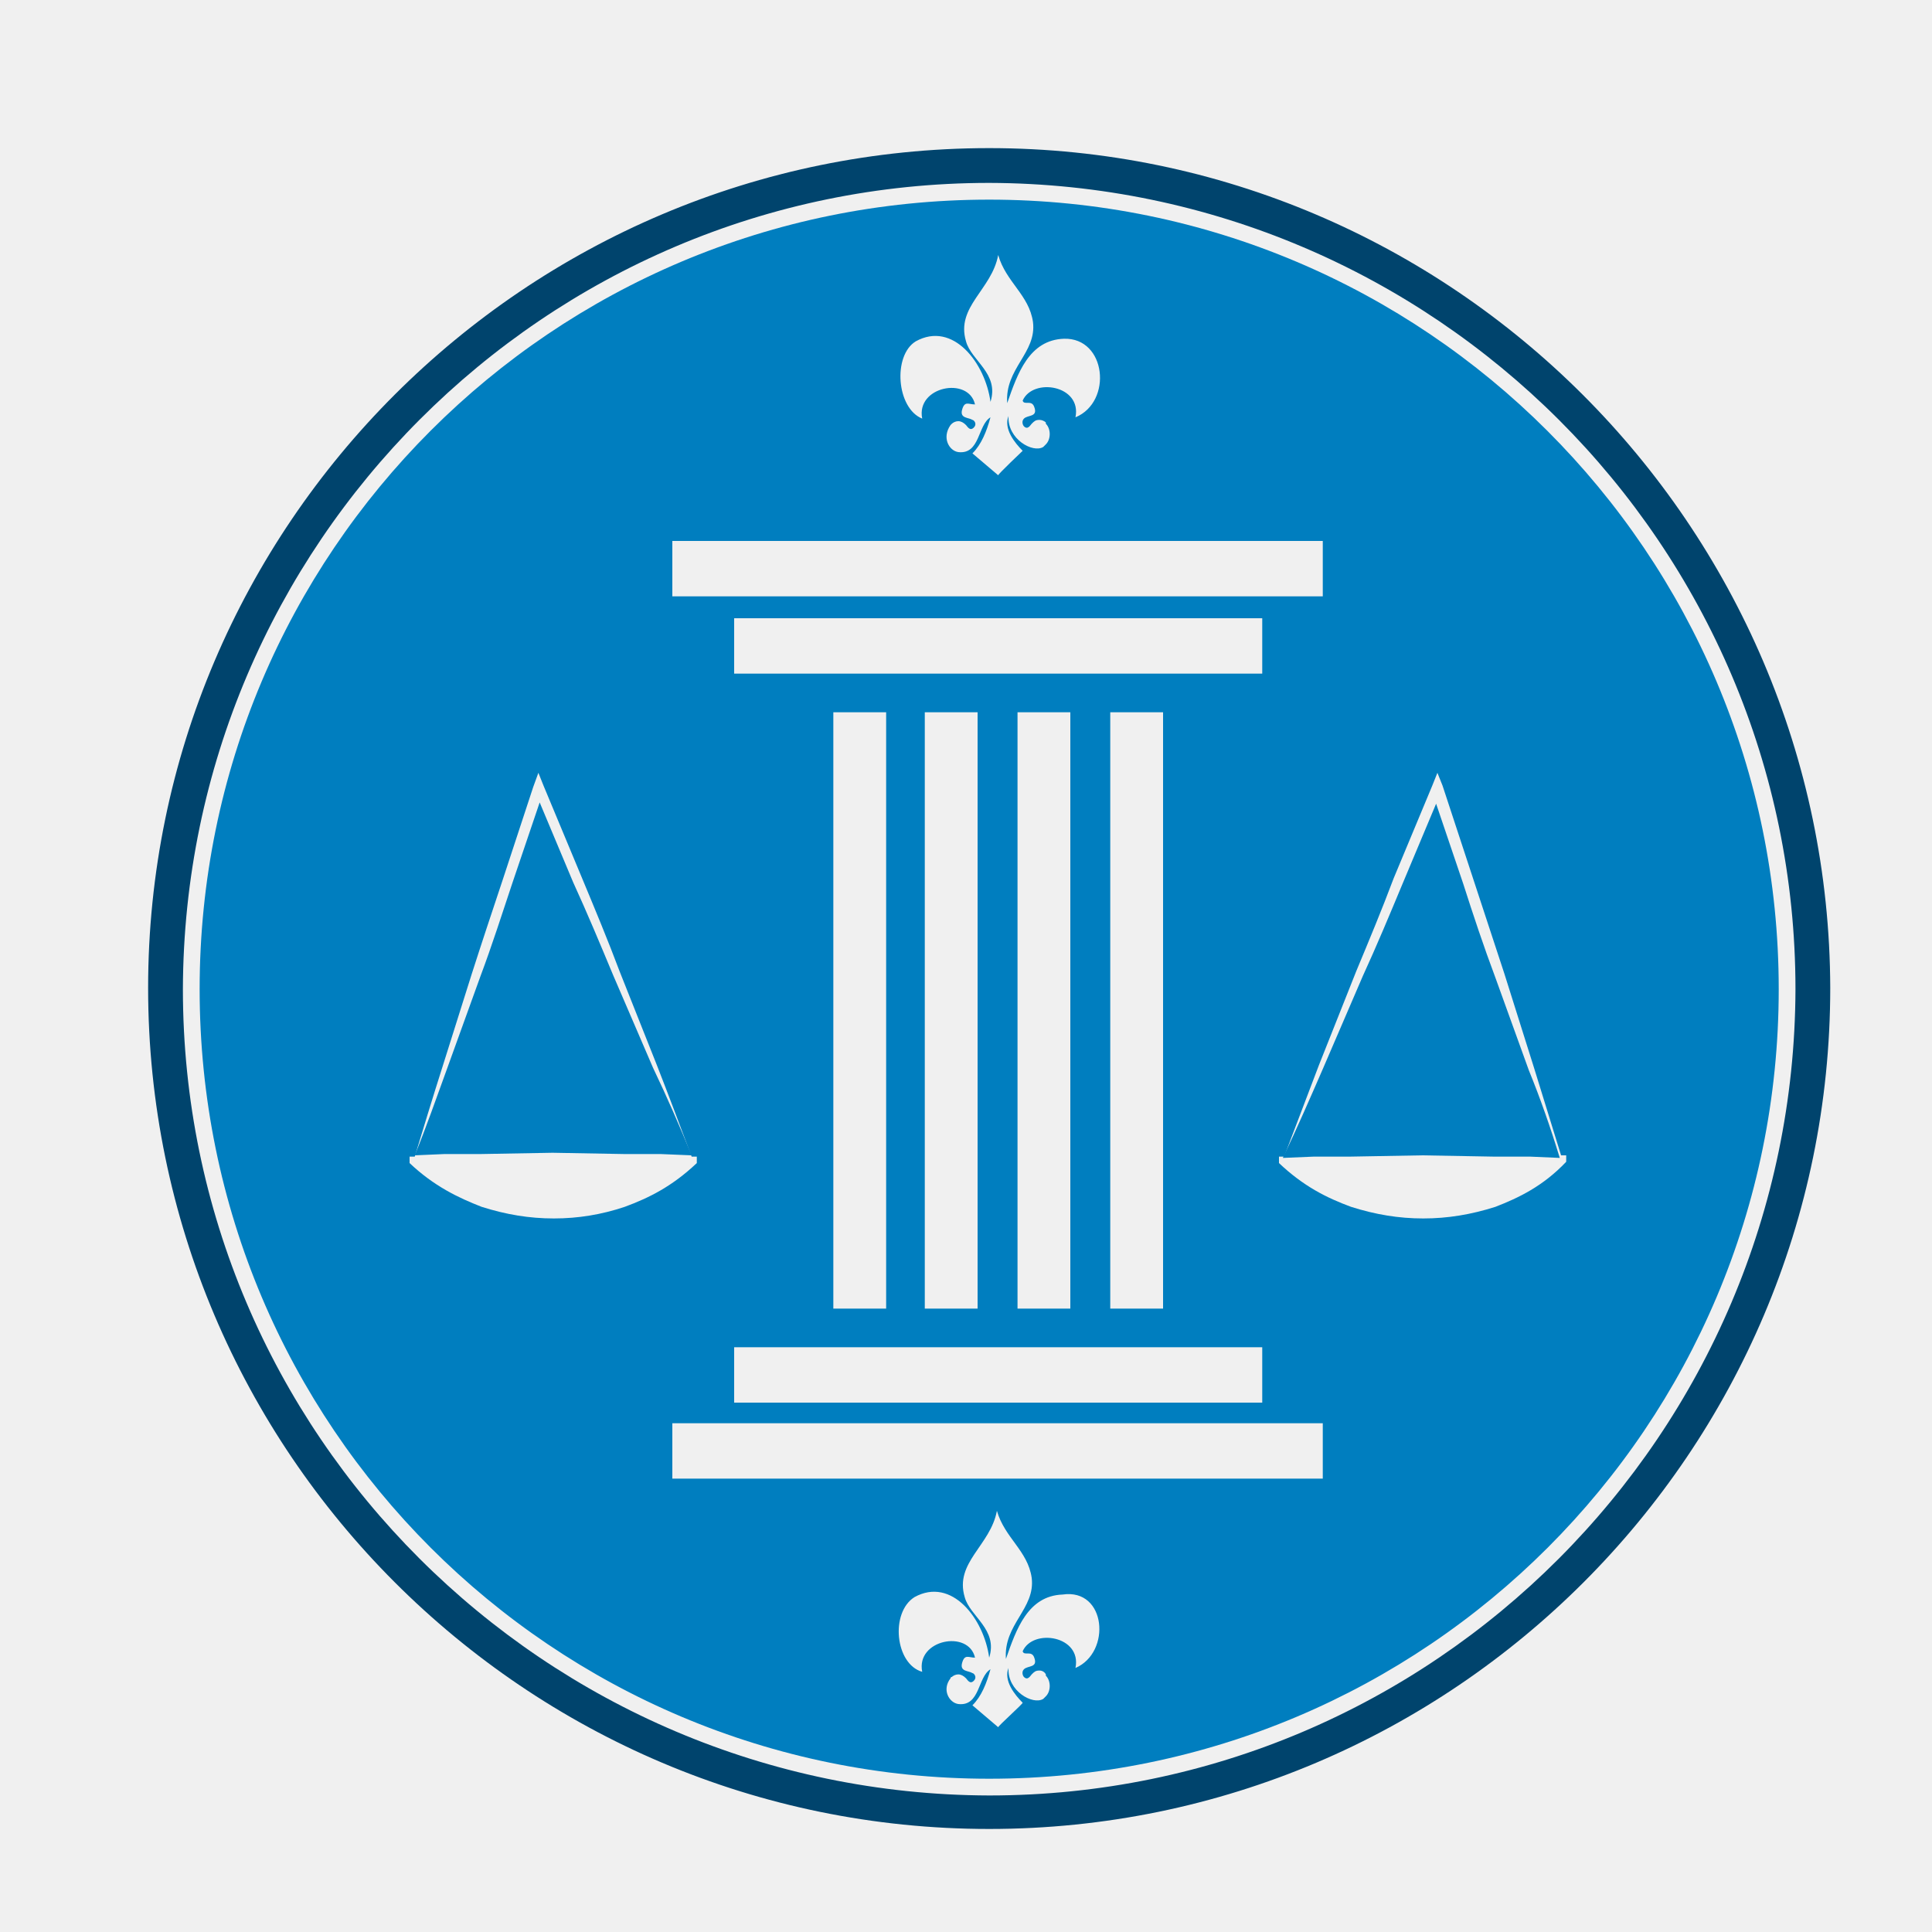
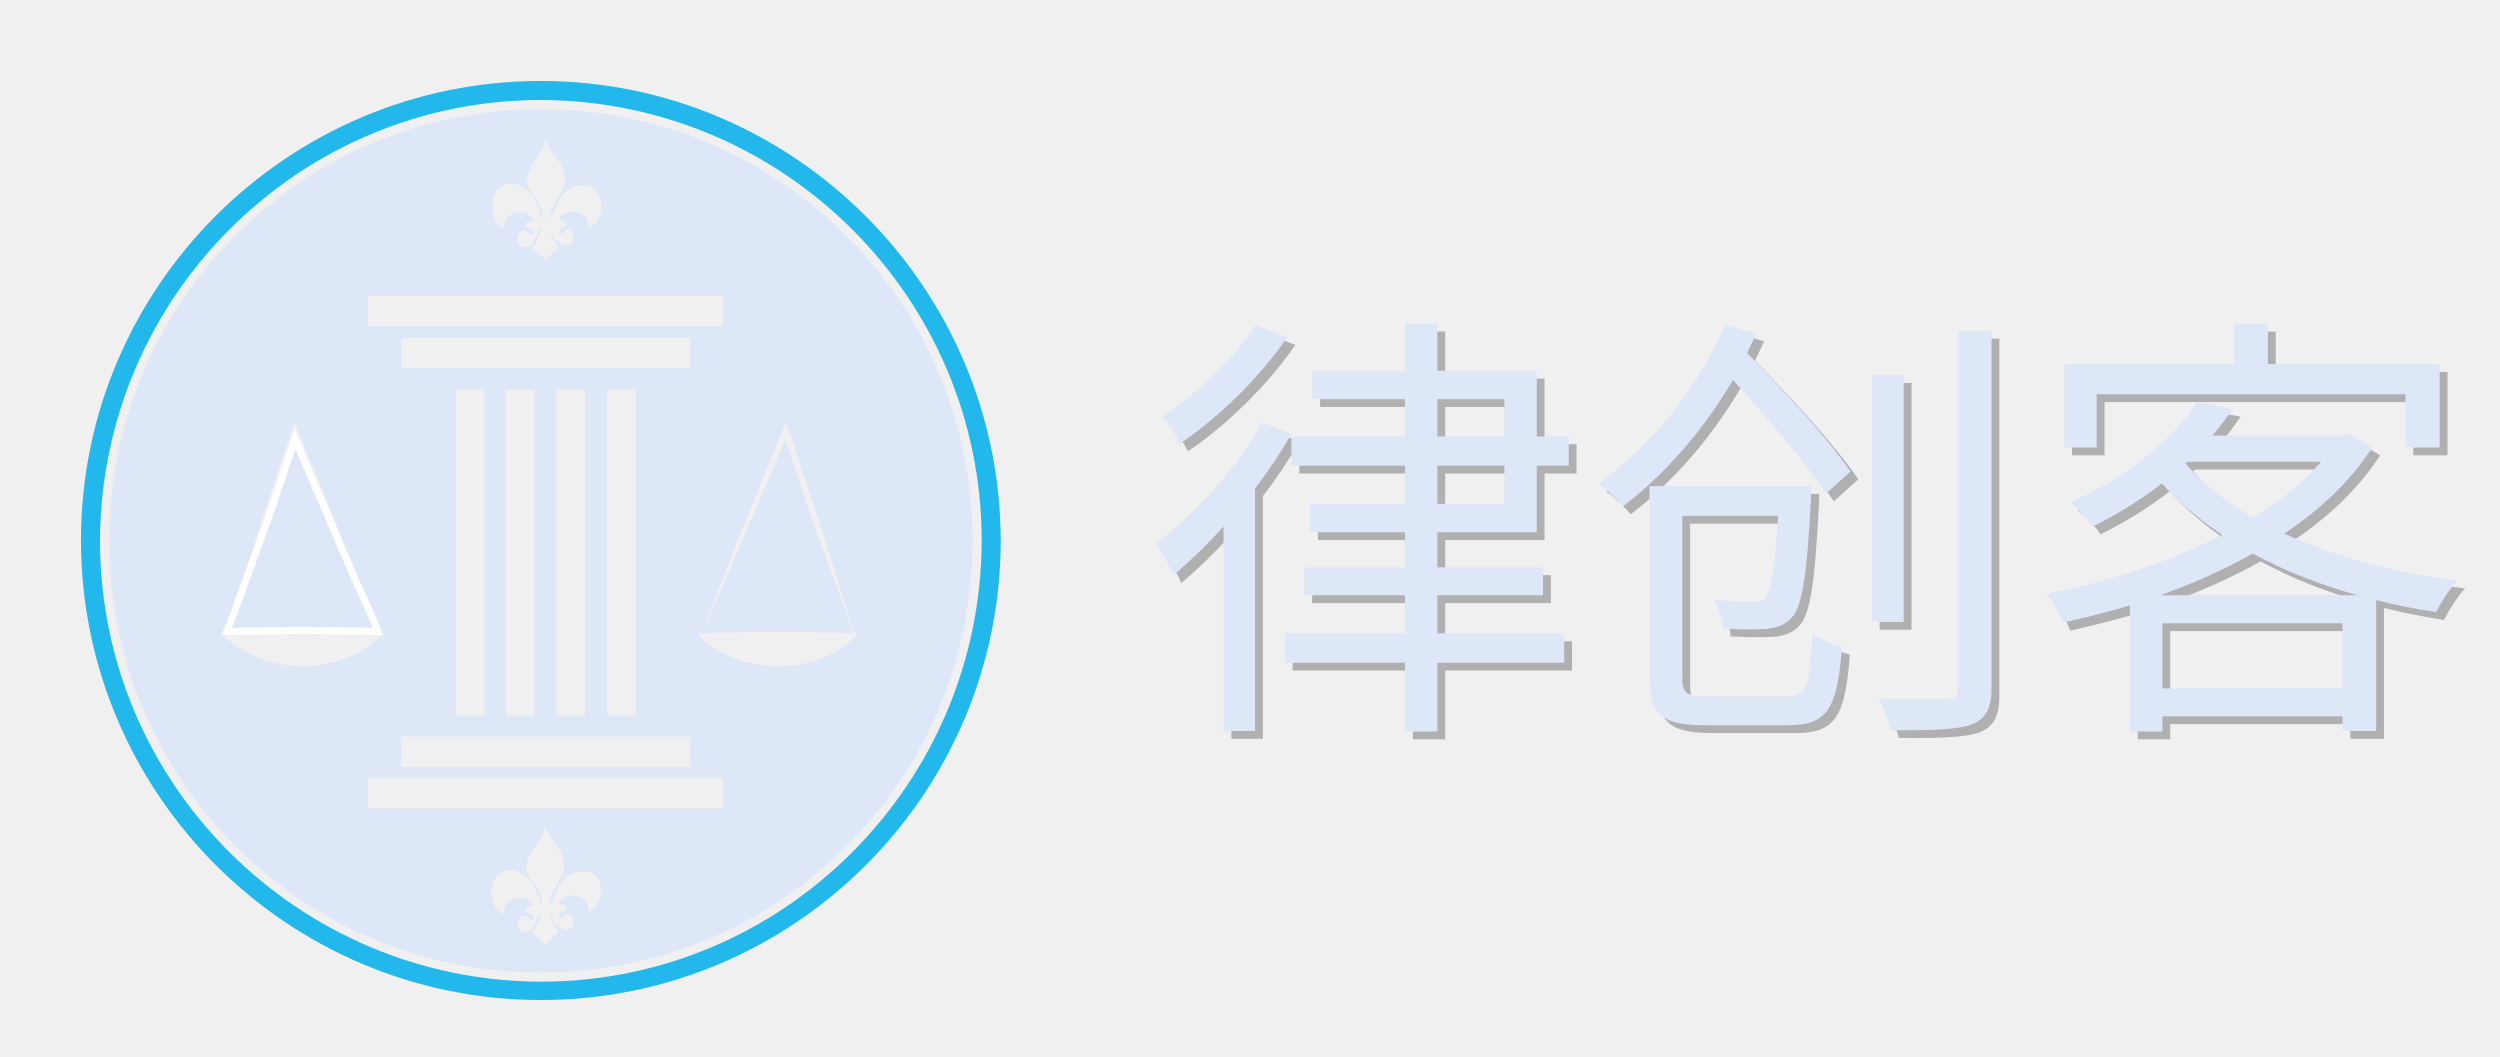
- <svg xmlns="http://www.w3.org/2000/svg" version="1.0" id="Layer_1" x="0px" y="0px" viewBox="0 0 150 150" enable-background="new 0 0 150 150" xml:space="preserve">
+ <svg xmlns="http://www.w3.org/2000/svg" width="355" height="150">
  <g>
-     <path fill="none" d="M76.8,14.2c-34.5,0.1-62.6,28.1-62.6,62.6c0.1,34.5,28.1,62.6,62.6,62.6c34.5-0.1,62.6-28.1,62.6-62.6   C139.3,42.3,111.3,14.2,76.8,14.2z M76.8,138.1c-33.9,0-61.3-27.4-61.3-61.3c0-33.9,27.4-61.3,61.3-61.3   c33.9,0,61.3,27.4,61.3,61.3C138.1,110.7,110.6,138.1,76.8,138.1z" />
-     <path fill="#00446D" d="M76.8,11.5c-36,0-65.3,29.3-65.3,65.2c0,36,29.3,65.3,65.3,65.3c36,0,65.3-29.3,65.3-65.3   C142,40.8,112.7,11.5,76.8,11.5z M76.8,139.4c-34.5-0.1-62.6-28.1-62.6-62.6c0.1-34.5,28.1-62.6,62.6-62.6   c34.5,0.1,62.6,28.1,62.6,62.6C139.3,111.3,111.3,139.4,76.8,139.4z" />
-     <path fill="#007EBF" d="M76.8,15.5c-33.9,0-61.3,27.4-61.3,61.3c0,33.9,27.4,61.3,61.3,61.3c33.9,0,61.3-27.4,61.3-61.3   C138.1,42.9,110.6,15.5,76.8,15.5z M71.1,26.5c2.9-1.6,5.4,1.7,5.8,4.7c0.7-2.2-1.5-3.2-1.9-4.7c-0.8-2.7,2-4,2.5-6.7   c0.6,2.1,2.4,3.1,2.7,5.2c0.3,2.4-2.2,3.6-2,6.3c0.8-2.3,1.7-4.9,4.4-5c3.3-0.1,3.8,4.9,0.9,6.1c0.5-2.5-3.3-3.1-4.1-1.3   c0.1,0.4,0.7-0.1,0.9,0.5c0.3,0.8-0.5,0.6-0.8,0.9c-0.2,0.2-0.1,0.5,0,0.6c0.3,0.3,0.5-0.1,0.6-0.2c0.2-0.2,0.3-0.3,0.6-0.3   c0.2,0,0.4,0.1,0.5,0.2c0,0,0,0,0,0c0,0,0,0,0,0.1c0.2,0.2,0.3,0.5,0.3,0.8c0,0.3-0.1,0.6-0.3,0.8c-0.1,0.1-0.1,0.1-0.2,0.2   c-0.8,0.5-2.8-0.6-2.7-2.4c-0.4,1,0.5,2.1,1.1,2.7c0,0-1.9,1.8-1.9,1.9c0,0-2-1.7-2-1.7c0.7-0.7,1.1-1.7,1.4-2.8   c-1,0.6-0.8,2.9-2.5,2.7c-0.7-0.1-1.3-1.1-0.6-2.1c0,0,0.1-0.1,0.1-0.1l0,0c0.1-0.1,0.3-0.2,0.5-0.2c0.2,0,0.4,0.1,0.6,0.3   c0.1,0.1,0.3,0.5,0.6,0.2c0.3-0.3,0-0.6-0.1-0.6c-0.3-0.2-1-0.1-0.8-0.8c0.2-0.7,0.5-0.4,1-0.4c-0.5-2.2-4.6-1.4-4.1,1.1   C69.6,31.7,69.3,27.6,71.1,26.5z M52.2,42h50.5v4.3H52.2V42z M98,104.6v4.3H57v-4.3H98z M64.7,101.6V55.3h4.1v46.3H64.7z    M71.8,101.6V55.3h4.1v46.3H71.8z M79,101.6V55.3h4.1v46.3H79z M86.2,101.6V55.3h4.1v46.3H86.2z M57,52.3V48h41v4.3H57z M43,94.6   c-1.9,0-3.7-0.3-5.6-0.9c-1.8-0.7-3.7-1.6-5.6-3.4v-0.5l0.4,0c0.7-2.3,1.4-4.6,2.1-6.8l2.3-7.3c0.8-2.5,1.6-4.9,2.4-7.3l2.4-7.3   l0.4-1.1l0.4,1l3,7.2c1,2.4,2,4.8,2.9,7.2l2.9,7.3c0.9,2.3,1.8,4.7,2.7,7.1l0.4,0v0.5c-1.9,1.8-3.7,2.7-5.6,3.4   C46.7,94.3,44.9,94.6,43,94.6z M83.5,129.5c0.5-2.5-3.3-3.1-4.1-1.3c0.1,0.4,0.7-0.1,0.9,0.5c0.3,0.8-0.5,0.6-0.8,0.9   c-0.2,0.2-0.1,0.5,0,0.6c0.3,0.3,0.5-0.1,0.6-0.2c0.2-0.2,0.3-0.3,0.6-0.3c0.2,0,0.4,0.1,0.5,0.3c0,0,0,0,0,0c0,0,0,0,0,0.1   c0.2,0.2,0.3,0.5,0.3,0.8c0,0.3-0.1,0.6-0.3,0.8c-0.1,0.1-0.1,0.1-0.2,0.2c-0.8,0.5-2.8-0.6-2.7-2.4c-0.4,1,0.5,2.1,1.1,2.7   c0,0.1-1.9,1.8-1.9,1.9c0,0-2-1.7-2-1.7c0.7-0.7,1.1-1.7,1.4-2.8c-1,0.6-0.8,2.9-2.5,2.7c-0.7-0.1-1.3-1.1-0.6-2   c0-0.1,0.1-0.1,0.1-0.1l0,0c0.1-0.1,0.3-0.2,0.5-0.2c0.2,0,0.4,0.1,0.6,0.3c0.1,0.1,0.3,0.5,0.6,0.2c0.3-0.3,0-0.6-0.1-0.6   c-0.3-0.2-1-0.1-0.8-0.8c0.2-0.7,0.5-0.4,1-0.4c-0.5-2.2-4.6-1.4-4.1,1.1c-2.1-0.6-2.5-4.6-0.6-5.8c2.9-1.6,5.4,1.7,5.8,4.7   c0.7-2.2-1.5-3.2-1.9-4.7c-0.8-2.7,2-4,2.5-6.7c0.6,2.1,2.4,3.1,2.7,5.2c0.3,2.4-2.2,3.6-2,6.3c0.8-2.3,1.7-4.9,4.4-5   C85.9,123.3,86.3,128.3,83.5,129.5z M102.7,114.8H52.2v-4.3h50.5V114.8z M116.1,93.7c-1.9,0.6-3.7,0.9-5.6,0.9   c-1.9,0-3.7-0.3-5.6-0.9c-1.9-0.7-3.7-1.6-5.6-3.4v-0.5l0.4,0c0.9-2.4,1.8-4.7,2.7-7.1l2.9-7.3c1-2.4,2-4.8,2.9-7.2l3-7.2l0.4-1   L112,61l2.4,7.3c0.8,2.4,1.6,4.9,2.4,7.3l2.3,7.3c0.7,2.3,1.4,4.5,2.1,6.8l0.4,0v0.5C119.8,92.1,117.9,93,116.1,93.7z" />
-     <path fill="#007EBF" d="M50.7,82.9l-3.1-7.2c-1-2.4-2-4.8-3.1-7.2l-2.6-6.2l-2.1,6.2c-0.8,2.4-1.6,4.9-2.5,7.3l-2.6,7.2   c-0.8,2.2-1.6,4.5-2.5,6.7l2.3-0.1l2.8,0l5.6-0.1l5.6,0.1l2.8,0l2.4,0.1C52.8,87.5,51.8,85.2,50.7,82.9z" />
-     <path fill="#007EBF" d="M118.7,83.1l-2.6-7.2c-0.9-2.4-1.7-4.8-2.5-7.3l-2.1-6.2l-2.6,6.2c-1,2.4-2,4.8-3.1,7.2l-3.1,7.2   c-1,2.3-2,4.6-3.1,6.9l2.4-0.1l2.8,0l5.6-0.1l5.6,0.1l2.8,0l2.3,0.1C120.4,87.6,119.6,85.3,118.7,83.1z" />
+     <rect fill="none" id="canvas_background" height="152" width="357" y="-1" x="-1" />
+   </g>
+   <g>
+     <g id="svg_1">
+       <path id="svg_2" d="m76.8,14.2c-34.5,0.1 -62.6,28.1 -62.6,62.6c0.1,34.5 28.1,62.6 62.6,62.6c34.5,-0.1 62.6,-28.1 62.6,-62.6c-0.1,-34.5 -28.1,-62.6 -62.6,-62.6zm0,123.9c-33.9,0 -61.3,-27.4 -61.3,-61.3c0,-33.9 27.4,-61.3 61.3,-61.3c33.9,0 61.3,27.4 61.3,61.3c0,33.9 -27.5,61.3 -61.3,61.3z" fill="none" />
+       <path id="svg_3" d="m76.8,11.5c-36,0 -65.3,29.3 -65.3,65.2c0,36 29.3,65.3 65.3,65.3c36,0 65.3,-29.3 65.3,-65.3c-0.1,-35.9 -29.4,-65.2 -65.3,-65.2zm0,127.9c-34.5,-0.1 -62.6,-28.1 -62.6,-62.6c0.1,-34.5 28.1,-62.6 62.6,-62.6c34.5,0.1 62.6,28.1 62.6,62.6c-0.1,34.5 -28.1,62.6 -62.6,62.6z" fill="#22b8eb" />
+       <path id="svg_4" d="m76.8,15.5c-33.9,0 -61.3,27.4 -61.3,61.3c0,33.9 27.4,61.3 61.3,61.3c33.9,0 61.3,-27.4 61.3,-61.3c0,-33.9 -27.5,-61.3 -61.3,-61.3zm-5.7,11c2.9,-1.6 5.4,1.7 5.8,4.7c0.7,-2.2 -1.5,-3.2 -1.9,-4.7c-0.8,-2.7 2,-4 2.5,-6.7c0.6,2.1 2.4,3.1 2.7,5.2c0.3,2.4 -2.2,3.6 -2,6.3c0.8,-2.3 1.7,-4.9 4.4,-5c3.3,-0.1 3.8,4.9 0.9,6.1c0.5,-2.5 -3.3,-3.1 -4.1,-1.3c0.1,0.4 0.7,-0.1 0.9,0.5c0.3,0.8 -0.5,0.6 -0.8,0.9c-0.2,0.2 -0.1,0.5 0,0.6c0.3,0.3 0.5,-0.1 0.6,-0.2c0.2,-0.2 0.3,-0.3 0.6,-0.3c0.2,0 0.4,0.1 0.5,0.2c0,0 0,0 0,0c0,0 0,0 0,0.1c0.2,0.2 0.3,0.5 0.3,0.8c0,0.3 -0.1,0.6 -0.3,0.8c-0.1,0.1 -0.1,0.1 -0.2,0.2c-0.8,0.5 -2.8,-0.6 -2.7,-2.4c-0.4,1 0.5,2.1 1.1,2.7c0,0 -1.9,1.8 -1.9,1.9c0,0 -2,-1.7 -2,-1.7c0.7,-0.7 1.1,-1.7 1.4,-2.8c-1,0.6 -0.8,2.9 -2.5,2.7c-0.7,-0.1 -1.3,-1.1 -0.6,-2.1c0,0 0.1,-0.1 0.1,-0.1l0,0c0.1,-0.1 0.3,-0.2 0.5,-0.2c0.2,0 0.4,0.1 0.6,0.3c0.1,0.1 0.3,0.5 0.6,0.2c0.3,-0.3 0,-0.6 -0.1,-0.6c-0.3,-0.2 -1,-0.1 -0.8,-0.8c0.2,-0.7 0.5,-0.4 1,-0.4c-0.5,-2.2 -4.6,-1.4 -4.1,1.1c-2,-0.8 -2.3,-4.9 -0.5,-6zm-18.9,15.5l50.5,0l0,4.3l-50.5,0l0,-4.3zm45.8,62.6l0,4.3l-41,0l0,-4.3l41,0zm-33.3,-3l0,-46.3l4.1,0l0,46.3l-4.1,0zm7.1,0l0,-46.3l4.1,0l0,46.3l-4.1,0zm7.2,0l0,-46.3l4.1,0l0,46.3l-4.1,0zm7.2,0l0,-46.3l4.1,0l0,46.3l-4.1,0zm-29.2,-49.3l0,-4.3l41,0l0,4.3l-41,0zm-14,42.3c-1.9,0 -3.7,-0.3 -5.6,-0.9c-1.8,-0.7 -3.7,-1.6 -5.6,-3.4l0,-0.5l0.4,0c0.7,-2.3 1.4,-4.6 2.1,-6.8l2.3,-7.3c0.8,-2.5 1.6,-4.9 2.4,-7.3l2.4,-7.3l0.4,-1.1l0.4,1l3,7.2c1,2.4 2,4.8 2.9,7.2l2.9,7.3c0.9,2.3 1.8,4.7 2.7,7.1l0.4,0l0,0.5c-1.9,1.8 -3.7,2.7 -5.6,3.4c-1.8,0.6 -3.6,0.9 -5.5,0.9zm40.5,34.9c0.5,-2.5 -3.3,-3.1 -4.1,-1.3c0.1,0.4 0.7,-0.1 0.9,0.5c0.3,0.8 -0.5,0.6 -0.8,0.9c-0.2,0.2 -0.1,0.5 0,0.6c0.3,0.3 0.5,-0.1 0.6,-0.2c0.2,-0.2 0.3,-0.3 0.6,-0.3c0.2,0 0.4,0.1 0.5,0.3c0,0 0,0 0,0c0,0 0,0 0,0.1c0.2,0.2 0.3,0.5 0.3,0.8c0,0.3 -0.1,0.6 -0.3,0.8c-0.1,0.1 -0.1,0.1 -0.2,0.2c-0.8,0.5 -2.8,-0.6 -2.7,-2.4c-0.4,1 0.5,2.1 1.1,2.7c0,0.1 -1.9,1.8 -1.9,1.9c0,0 -2,-1.7 -2,-1.7c0.7,-0.7 1.1,-1.7 1.4,-2.8c-1,0.6 -0.8,2.9 -2.5,2.7c-0.7,-0.1 -1.3,-1.1 -0.6,-2c0,-0.1 0.1,-0.1 0.1,-0.1l0,0c0.1,-0.1 0.3,-0.2 0.5,-0.2c0.2,0 0.4,0.1 0.6,0.3c0.1,0.1 0.3,0.5 0.6,0.2c0.3,-0.3 0,-0.6 -0.1,-0.6c-0.3,-0.2 -1,-0.1 -0.8,-0.8c0.2,-0.7 0.5,-0.4 1,-0.4c-0.5,-2.2 -4.6,-1.4 -4.1,1.1c-2.1,-0.6 -2.5,-4.6 -0.6,-5.8c2.9,-1.6 5.4,1.7 5.8,4.7c0.7,-2.2 -1.5,-3.2 -1.9,-4.7c-0.8,-2.7 2,-4 2.5,-6.7c0.6,2.1 2.4,3.1 2.7,5.2c0.3,2.4 -2.2,3.6 -2,6.3c0.8,-2.3 1.7,-4.9 4.4,-5c3.4,-0.5 3.8,4.5 1,5.7zm19.2,-14.7l-50.5,0l0,-4.3l50.5,0l0,4.3zm13.4,-21.1c-1.9,0.6 -3.7,0.9 -5.6,0.9c-1.9,0 -3.7,-0.3 -5.6,-0.9c-1.9,-0.7 -3.7,-1.6 -5.6,-3.4l0,-0.5l0.4,0c0.9,-2.4 1.8,-4.7 2.7,-7.1l2.9,-7.3c1,-2.4 2,-4.8 2.9,-7.2l3,-7.2l0.4,-1l0.4,1l2.4,7.3c0.8,2.4 1.6,4.9 2.4,7.3l2.3,7.3c0.7,2.3 1.4,4.5 2.1,6.8l0.4,0l0,0.5c-1.8,1.9 -3.7,2.8 -5.5,3.5z" fill="#dde7f7" />
+       <path stroke="#ffffff" id="svg_5" d="m50.7,82.9l-3.1,-7.2c-1,-2.4 -2,-4.8 -3.1,-7.2l-2.6,-6.2l-2.1,6.2c-0.8,2.4 -1.6,4.9 -2.5,7.3l-2.6,7.2c-0.8,2.2 -1.6,4.5 -2.5,6.7l2.3,-0.1l2.8,0l5.6,-0.1l5.6,0.1l2.8,0l2.4,0.1c-0.9,-2.2 -1.9,-4.5 -3,-6.8z" fill="#dde7f7" />
+       <path id="svg_6" d="m118.7,83.1l-2.6,-7.2c-0.9,-2.4 -1.7,-4.8 -2.5,-7.3l-2.1,-6.2l-2.6,6.2c-1,2.4 -2,4.8 -3.1,7.2l-3.1,7.2c-1,2.3 -2,4.6 -3.1,6.9l2.4,-0.1l2.8,0l5.6,-0.1l5.6,0.1l2.8,0l2.3,0.1c-0.7,-2.3 -1.5,-4.6 -2.4,-6.8z" fill="#dde7f7" />
+     </g>
+     <text opacity="0.75" xml:space="preserve" text-anchor="start" font-family="Euphoria, sans-serif" font-size="63" id="svg_7" y="100" x="163.389" stroke-width="0" fill="#9b9b9b">律创客</text>
+     <text xml:space="preserve" text-anchor="start" font-family="Euphoria, sans-serif" font-size="63" id="svg_8" y="98.889" x="162.278" stroke-width="0" fill="#dde7f7">律创客</text>
  </g>
</svg>
